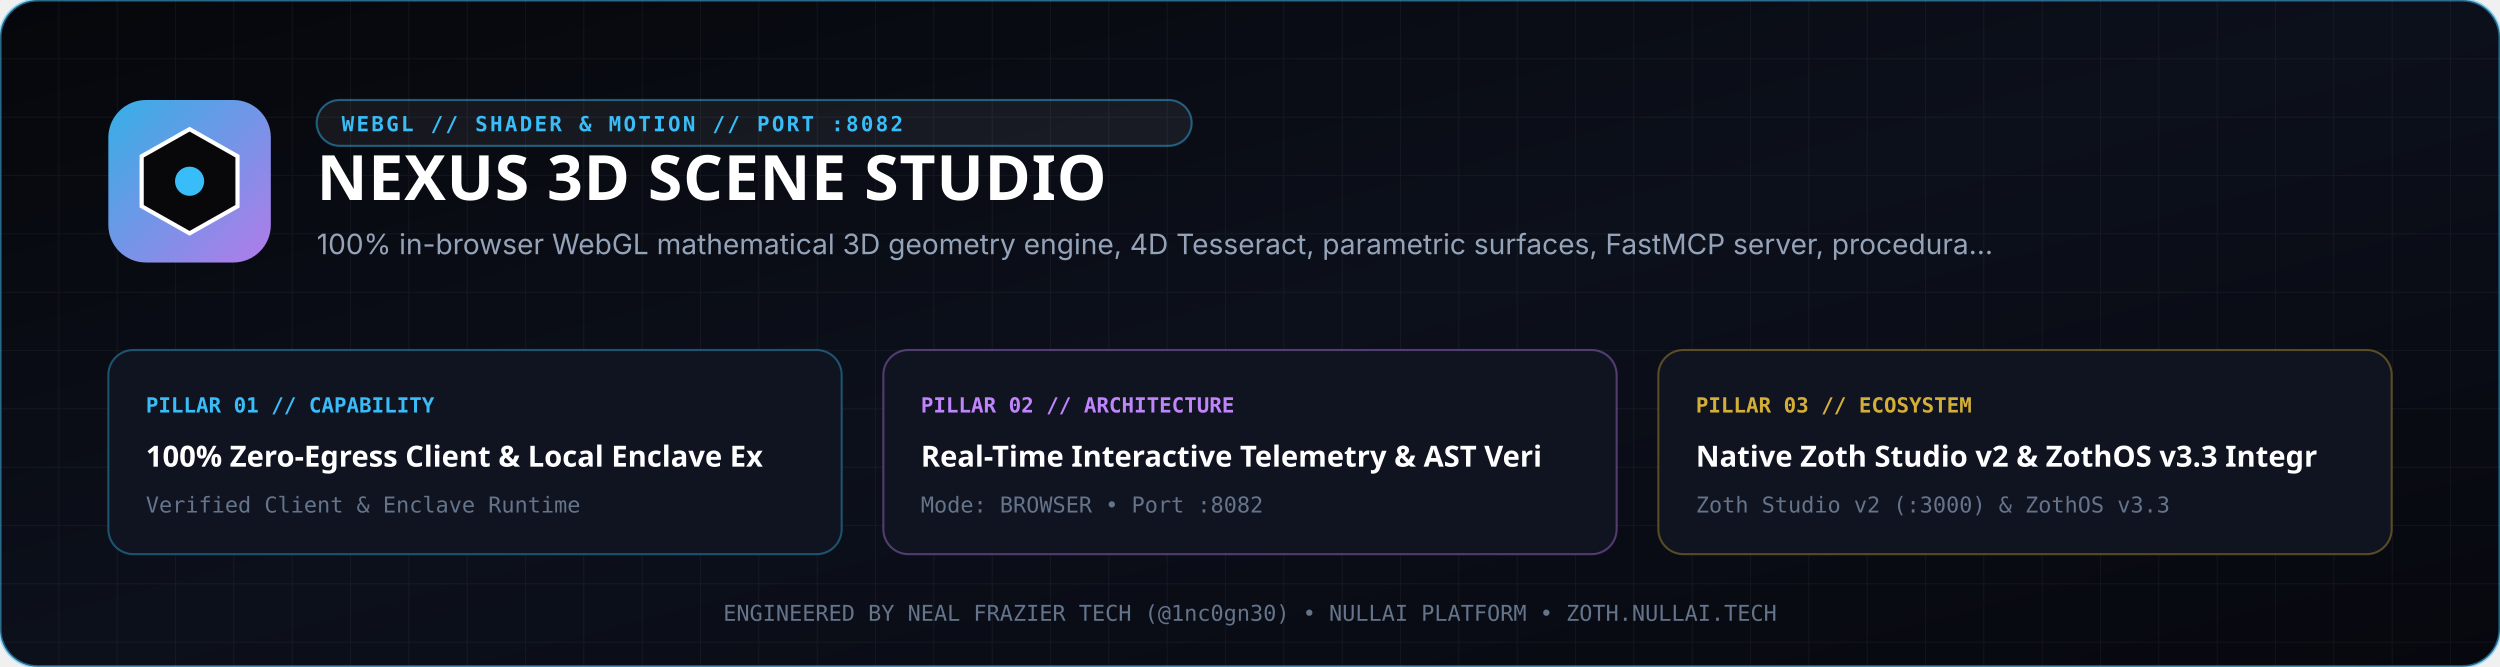
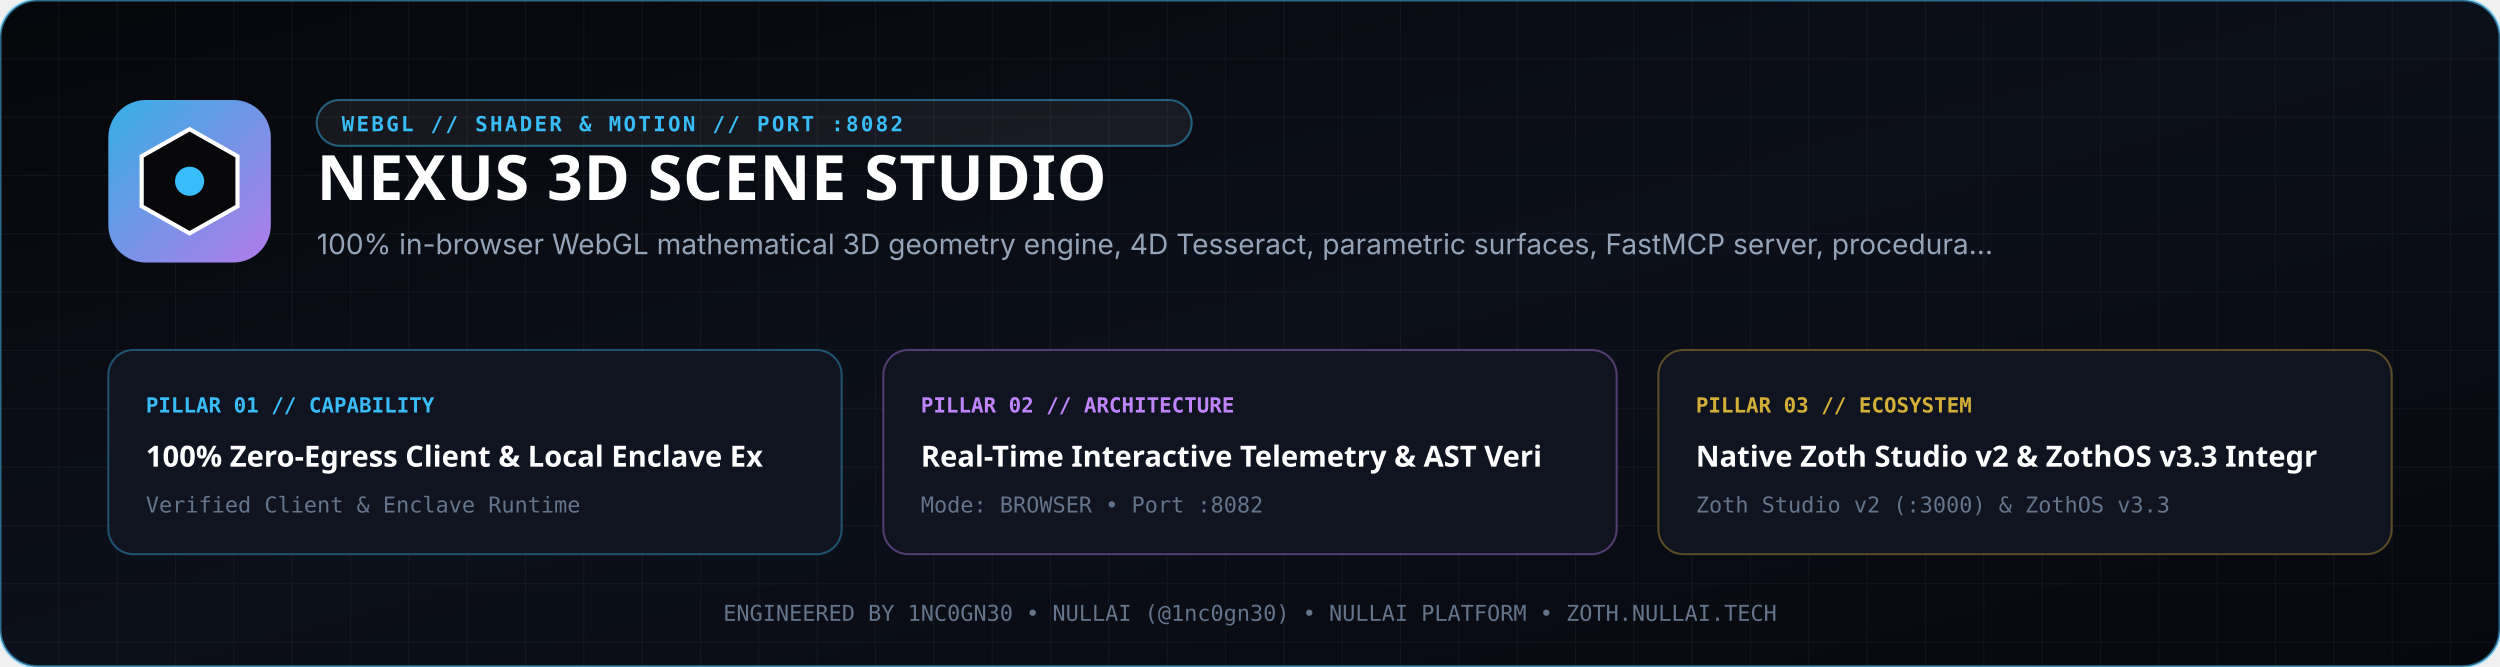
<svg xmlns="http://www.w3.org/2000/svg" viewBox="0 0 1200 320" width="100%" height="100%">
  <defs>
    <linearGradient id="bg" x1="0%" y1="0%" x2="100%" y2="100%">
      <stop offset="0%" stop-color="#06070B" />
      <stop offset="50%" stop-color="#0C101B" />
      <stop offset="100%" stop-color="#07080E" />
    </linearGradient>
    <linearGradient id="accent" x1="0%" y1="0%" x2="100%" y2="100%">
      <stop offset="0%" stop-color="#38BDF8" />
      <stop offset="100%" stop-color="#C084FC" />
    </linearGradient>
    <pattern id="grid" width="28" height="28" patternUnits="userSpaceOnUse">
      <path d="M 28 0 L 0 0 0 28" fill="none" stroke="rgba(255,255,255,0.04)" stroke-width="1" />
    </pattern>
  </defs>
  <rect width="1200" height="320" rx="18" fill="url(#bg)" stroke="#38BDF8" stroke-opacity="0.5" stroke-width="1.5" />
  <rect width="1200" height="320" rx="18" fill="url(#grid)" />
  <g transform="translate(52, 48)">
    <rect width="78" height="78" rx="18" fill="url(#accent)" opacity="0.92" />
    <polygon points="39,14 62,27 62,51 39,64 16,51 16,27" fill="#08080B" stroke="#FFFFFF" stroke-width="2" />
    <circle cx="39" cy="39" r="7" fill="#38BDF8" />
  </g>
  <g transform="translate(152, 62)">
    <rect x="0" y="-14" width="420" height="22" rx="11" fill="rgba(255,255,255,0.06)" stroke="#38BDF8" stroke-opacity="0.45" />
    <text x="12" y="1" fill="#38BDF8" font-family="JetBrains Mono, monospace" font-size="10" font-weight="700" letter-spacing="1.1">WEBGL // SHADER &amp; MOTION // PORT :8082</text>
    <text x="0" y="34" fill="#FFFFFF" font-family="Syne, Space Grotesk, sans-serif" font-size="30" font-weight="800" letter-spacing="0.4">NEXUS 3D SCENE STUDIO</text>
    <text x="0" y="60" fill="#94A3B8" font-family="Inter, sans-serif" font-size="13.5">100% in-browser WebGL mathematical 3D geometry engine, 4D Tesseract, parametric surfaces, FastMCP server, procedura...</text>
  </g>
  <g transform="translate(52, 168)">
    <rect x="0" y="0" width="352" height="98" rx="12" fill="#101320" stroke="#38BDF8" stroke-opacity="0.38" />
    <text x="18" y="30" fill="#38BDF8" font-family="JetBrains Mono, monospace" font-size="10" font-weight="700">PILLAR 01 // CAPABILITY</text>
    <text x="18" y="56" fill="#FFFFFF" font-family="Space Grotesk, sans-serif" font-size="14" font-weight="700">100% Zero-Egress Client &amp; Local Enclave Ex</text>
    <text x="18" y="78" fill="#64748B" font-family="JetBrains Mono, monospace" font-size="10.5">Verified Client &amp; Enclave Runtime</text>
    <rect x="372" y="0" width="352" height="98" rx="12" fill="#101320" stroke="#C084FC" stroke-opacity="0.38" />
    <text x="390" y="30" fill="#C084FC" font-family="JetBrains Mono, monospace" font-size="10" font-weight="700">PILLAR 02 // ARCHITECTURE</text>
    <text x="390" y="56" fill="#FFFFFF" font-family="Space Grotesk, sans-serif" font-size="14" font-weight="700">Real-Time Interactive Telemetry &amp; AST Veri</text>
    <text x="390" y="78" fill="#64748B" font-family="JetBrains Mono, monospace" font-size="10.5">Mode: BROWSER • Port :8082</text>
    <rect x="744" y="0" width="352" height="98" rx="12" fill="#101320" stroke="#D4AF37" stroke-opacity="0.38" />
    <text x="762" y="30" fill="#D4AF37" font-family="JetBrains Mono, monospace" font-size="10" font-weight="700">PILLAR 03 // ECOSYSTEM</text>
    <text x="762" y="56" fill="#FFFFFF" font-family="Space Grotesk, sans-serif" font-size="14" font-weight="700">Native Zoth Studio v2 &amp; ZothOS v3.3 Integr</text>
    <text x="762" y="78" fill="#64748B" font-family="JetBrains Mono, monospace" font-size="10.5">Zoth Studio v2 (:3000) &amp; ZothOS v3.3</text>
  </g>
  <text x="600" y="298" text-anchor="middle" fill="#64748B" font-family="JetBrains Mono, monospace" font-size="10.5">
-     ENGINEERED BY NEAL FRAZIER TECH (@1nc0gn30)  •  NULLAI PLATFORM  •  ZOTH.NULLAI.TECH
+     ENGINEERED BY 1NC0GN30 • NULLAI (@1nc0gn30)  •  NULLAI PLATFORM  •  ZOTH.NULLAI.TECH
  </text>
</svg>
